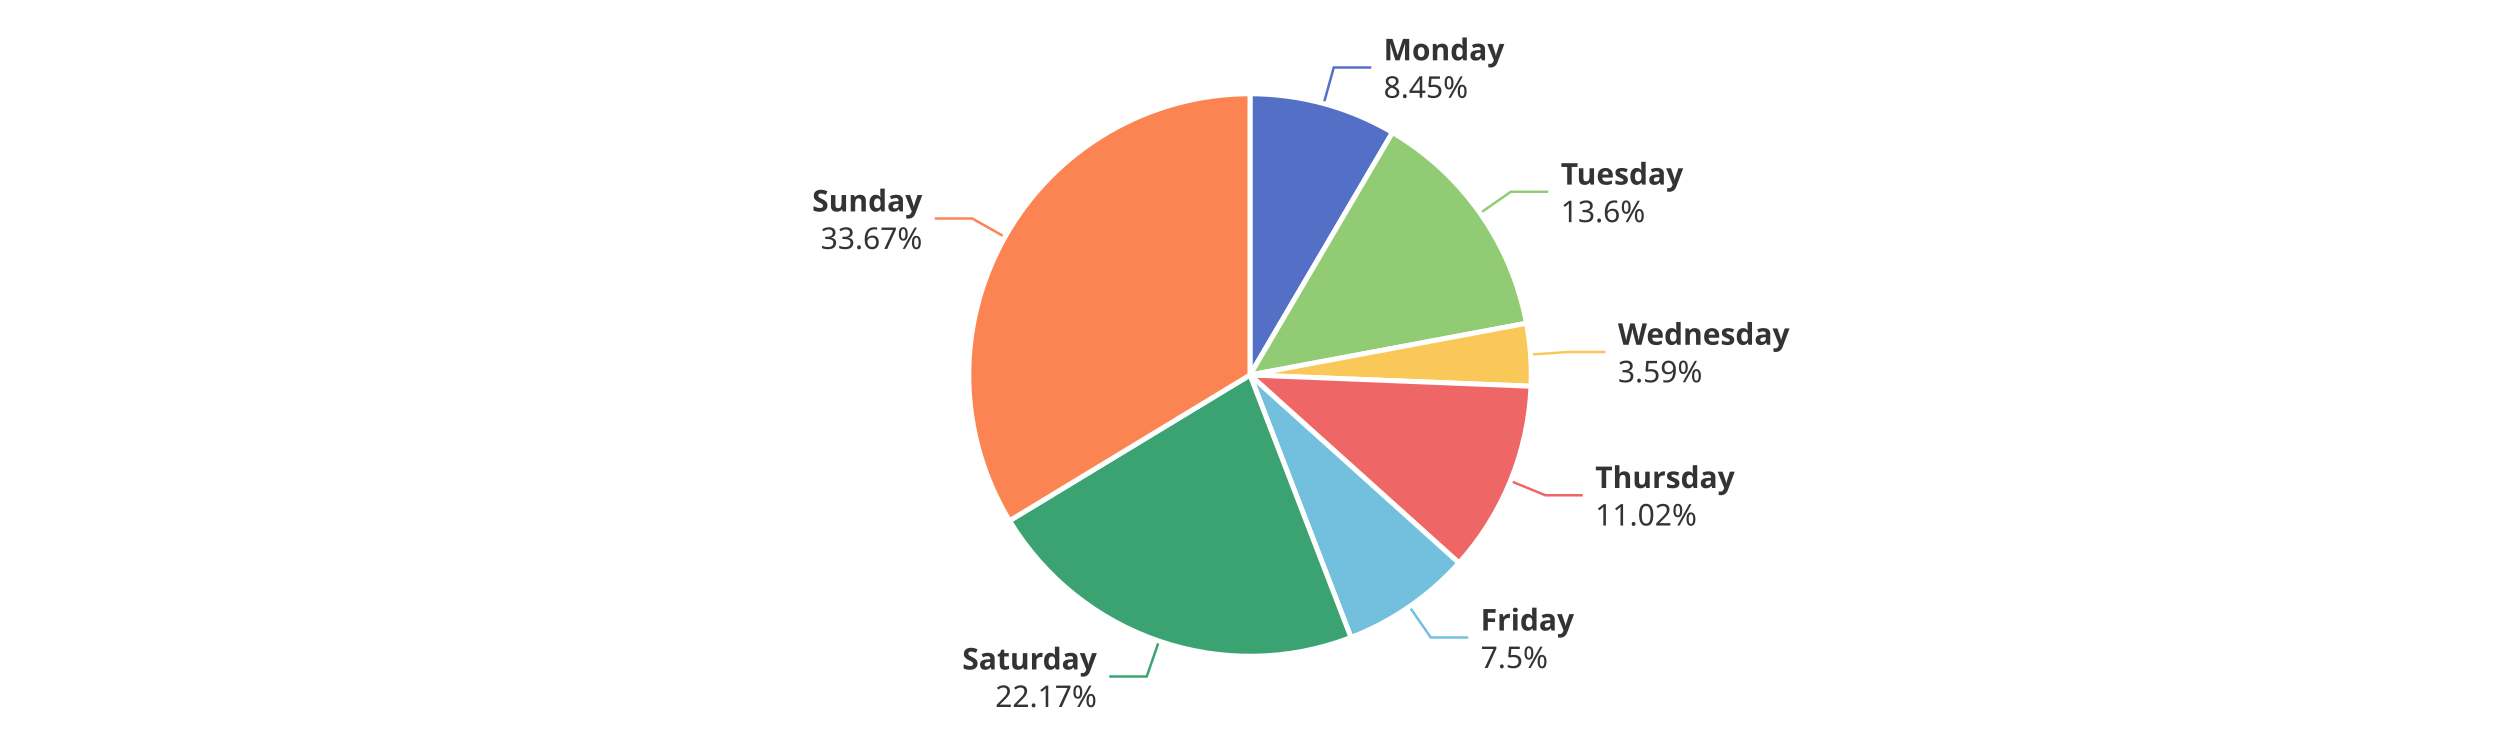
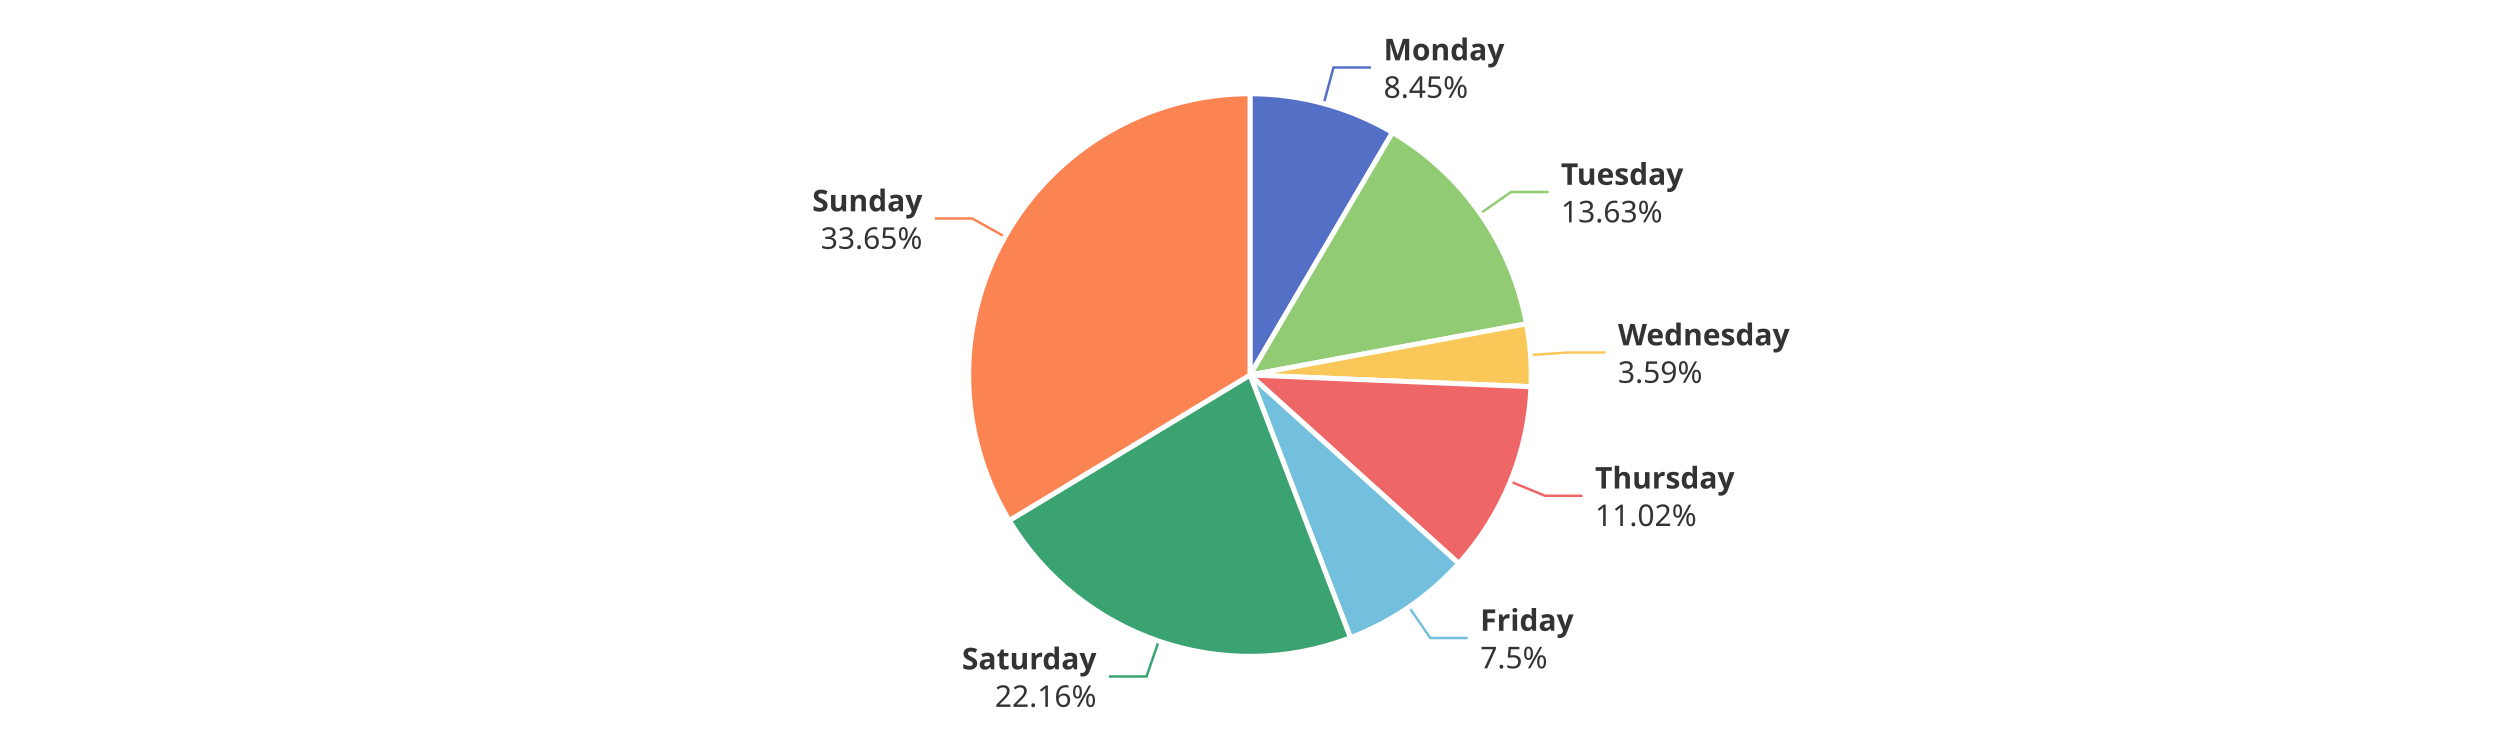
<svg xmlns="http://www.w3.org/2000/svg" width="1000" height="300" version="1.1" baseProfile="full" viewBox="0 0 1000 300">
  <rect width="1000" height="300" x="0" y="0" id="0" fill="#ffffff" />
-   <polyline points="529.5 41.4 533.5 27 548.5 27" fill="none" stroke="#5470c6" />
-   <polyline points="592 85.3 604.3 76.7 619.3 76.7" fill="none" stroke="#91cc75" />
-   <polyline points="612.2 141.8 627.2 140.8 642.2 140.8" fill="none" stroke="#fac858" />
-   <polyline points="604.2 192.4 618.1 198.1 633.1 198.1" fill="none" stroke="#ee6666" />
-   <polyline points="563.8 242.7 572.3 255 587.3 255" fill="none" stroke="#73c0de" />
-   <polyline points="463.6 256.4 458.7 270.6 443.7 270.6" fill="none" stroke="#3ba272" />
-   <polyline points="402 94.8 388.9 87.4 373.9 87.4" fill="none" stroke="#fc8452" />
+   <polyline points="529.5 41.4 533.4 27 548.4 27" fill="none" stroke="#5470c6" />
+   <polyline points="592.1 85.4 604.4 76.8 619.4 76.8" fill="none" stroke="#91cc75" />
+   <polyline points="612.2 142 627.2 141 642.2 141" fill="none" stroke="#fac858" />
+   <polyline points="604.1 192.6 618 198.3 633 198.3" fill="none" stroke="#ee6666" />
+   <polyline points="563.6 242.8 572.1 255.2 587.1 255.2" fill="none" stroke="#73c0de" />
+   <polyline points="463.5 256.4 458.6 270.6 443.6 270.6" fill="none" stroke="#3ba272" />
+   <polyline points="402 94.7 388.9 87.4 373.9 87.4" fill="none" stroke="#fc8452" />
  <path d="M500 37.5A112.5 112.5 0 0 1 557 53L500 150Z" fill="#5470c6" stroke="#fff" stroke-width="2" stroke-linejoin="round" />
-   <path d="M557 53A112.5 112.5 0 0 1 610.6 129.3L500 150Z" fill="#91cc75" stroke="#fff" stroke-width="2" stroke-linejoin="round" />
-   <path d="M610.6 129.3A112.5 112.5 0 0 1 612.4 154.5L500 150Z" fill="#fac858" stroke="#fff" stroke-width="2" stroke-linejoin="round" />
-   <path d="M612.4 154.5A112.5 112.5 0 0 1 583.6 225.2L500 150Z" fill="#ee6666" stroke="#fff" stroke-width="2" stroke-linejoin="round" />
-   <path d="M583.6 225.2A112.5 112.5 0 0 1 540.4 255L500 150Z" fill="#73c0de" stroke="#fff" stroke-width="2" stroke-linejoin="round" />
-   <path d="M540.4 255A112.5 112.5 0 0 1 403.8 208.3L500 150Z" fill="#3ba272" stroke="#fff" stroke-width="2" stroke-linejoin="round" />
-   <path d="M403.8 208.3A112.5 112.5 0 0 1 500 37.5L500 150Z" fill="#fc8452" stroke="#fff" stroke-width="2" stroke-linejoin="round" />
-   <path d="M0 -15l42.8 0l0 30l-42.8 0Z" transform="translate(553.4506 26.9662)" fill="none" />
-   <text dominant-baseline="central" text-anchor="start" style="font-size:12px;font-family:sans-serif;font-weight:bold;" y="-7.5" transform="translate(553.4506 26.9662)" fill="#333" stroke="rgb(255,255,255)" stroke-width="2" paint-order="stroke" stroke-miterlimit="2">Monday</text>
-   <text dominant-baseline="central" text-anchor="start" style="font-size:12px;font-family:sans-serif;" y="7.5" transform="translate(553.4506 26.9662)" fill="#333" stroke="rgb(255,255,255)" stroke-width="2" paint-order="stroke" stroke-miterlimit="2">8.45%</text>
-   <path d="M0 -15l46.2 0l0 30l-46.2 0Z" transform="translate(624.3141 76.6868)" fill="none" />
-   <text dominant-baseline="central" text-anchor="start" style="font-size:12px;font-family:sans-serif;font-weight:bold;" y="-7.5" transform="translate(624.3141 76.6868)" fill="#333" stroke="rgb(255,255,255)" stroke-width="2" paint-order="stroke" stroke-miterlimit="2">Tuesday</text>
-   <text dominant-baseline="central" text-anchor="start" style="font-size:12px;font-family:sans-serif;" y="7.5" transform="translate(624.3141 76.6868)" fill="#333" stroke="rgb(255,255,255)" stroke-width="2" paint-order="stroke" stroke-miterlimit="2">13.6%</text>
-   <path d="M0 -15l63.6 0l0 30l-63.6 0Z" transform="translate(647.1644 140.7553)" fill="none" />
-   <text dominant-baseline="central" text-anchor="start" style="font-size:12px;font-family:sans-serif;font-weight:bold;" y="-7.5" transform="translate(647.1644 140.7553)" fill="#333" stroke="rgb(255,255,255)" stroke-width="2" paint-order="stroke" stroke-miterlimit="2">Wednesday</text>
-   <text dominant-baseline="central" text-anchor="start" style="font-size:12px;font-family:sans-serif;" y="7.5" transform="translate(647.1644 140.7553)" fill="#333" stroke="rgb(255,255,255)" stroke-width="2" paint-order="stroke" stroke-miterlimit="2">3.59%</text>
-   <path d="M0 -15l50.2 0l0 30l-50.2 0Z" transform="translate(638.0989 198.0511)" fill="none" />
-   <text dominant-baseline="central" text-anchor="start" style="font-size:12px;font-family:sans-serif;font-weight:bold;" y="-7.5" transform="translate(638.0989 198.0511)" fill="#333" stroke="rgb(255,255,255)" stroke-width="2" paint-order="stroke" stroke-miterlimit="2">Thursday</text>
-   <text dominant-baseline="central" text-anchor="start" style="font-size:12px;font-family:sans-serif;" y="7.5" transform="translate(638.0989 198.0511)" fill="#333" stroke="rgb(255,255,255)" stroke-width="2" paint-order="stroke" stroke-miterlimit="2">11.02%</text>
-   <path d="M0 -15l33.4 0l0 30l-33.4 0Z" transform="translate(592.2608 255.0458)" fill="none" />
-   <text dominant-baseline="central" text-anchor="start" style="font-size:12px;font-family:sans-serif;font-weight:bold;" y="-7.5" transform="translate(592.2608 255.0458)" fill="#333" stroke="rgb(255,255,255)" stroke-width="2" paint-order="stroke" stroke-miterlimit="2">Friday</text>
-   <text dominant-baseline="central" text-anchor="start" style="font-size:12px;font-family:sans-serif;" y="7.5" transform="translate(592.2608 255.0458)" fill="#333" stroke="rgb(255,255,255)" stroke-width="2" paint-order="stroke" stroke-miterlimit="2">7.5%</text>
-   <path d="M-48.2 -15l48.2 0l0 30l-48.2 0Z" transform="translate(438.7384 270.6389)" fill="none" />
-   <text dominant-baseline="central" text-anchor="end" style="font-size:12px;font-family:sans-serif;font-weight:bold;" y="-7.5" transform="translate(438.7384 270.6389)" fill="#333" stroke="rgb(255,255,255)" stroke-width="2" paint-order="stroke" stroke-miterlimit="2">Saturday</text>
-   <text dominant-baseline="central" text-anchor="end" style="font-size:12px;font-family:sans-serif;" y="7.5" transform="translate(438.7384 270.6389)" fill="#333" stroke="rgb(255,255,255)" stroke-width="2" paint-order="stroke" stroke-miterlimit="2">22.17%</text>
-   <path d="M-40.9 -15l40.9 0l0 30l-40.9 0Z" transform="translate(368.9137 87.4214)" fill="none" />
-   <text dominant-baseline="central" text-anchor="end" style="font-size:12px;font-family:sans-serif;font-weight:bold;" y="-7.5" transform="translate(368.9137 87.4214)" fill="#333" stroke="rgb(255,255,255)" stroke-width="2" paint-order="stroke" stroke-miterlimit="2">Sunday</text>
-   <text dominant-baseline="central" text-anchor="end" style="font-size:12px;font-family:sans-serif;" y="7.5" transform="translate(368.9137 87.4214)" fill="#333" stroke="rgb(255,255,255)" stroke-width="2" paint-order="stroke" stroke-miterlimit="2">33.67%</text>
+   <path d="M557 53A112.5 112.5 0 0 1 610.6 129.5L500 150Z" fill="#91cc75" stroke="#fff" stroke-width="2" stroke-linejoin="round" />
+   <path d="M610.6 129.5A112.5 112.5 0 0 1 612.4 154.7L500 150Z" fill="#fac858" stroke="#fff" stroke-width="2" stroke-linejoin="round" />
+   <path d="M612.4 154.7A112.5 112.5 0 0 1 583.5 225.4L500 150Z" fill="#ee6666" stroke="#fff" stroke-width="2" stroke-linejoin="round" />
+   <path d="M583.5 225.4A112.5 112.5 0 0 1 540.2 255.1L500 150Z" fill="#73c0de" stroke="#fff" stroke-width="2" stroke-linejoin="round" />
+   <path d="M540.2 255.1A112.5 112.5 0 0 1 403.7 208.2L500 150Z" fill="#3ba272" stroke="#fff" stroke-width="2" stroke-linejoin="round" />
+   <path d="M403.7 208.2A112.5 112.5 0 0 1 500 37.5L500 150Z" fill="#fc8452" stroke="#fff" stroke-width="2" stroke-linejoin="round" />
+   <path d="M0 -15l42.8 0l0 30l-42.8 0Z" transform="translate(553.4473 26.9653)" fill="none" />
+   <text dominant-baseline="central" text-anchor="start" style="font-size:12px;font-family:sans-serif;font-weight:bold;" y="-7.5" transform="translate(553.4473 26.9653)" fill="#333" stroke="rgb(255,255,255)" stroke-width="2" paint-order="stroke" stroke-miterlimit="2">Monday</text>
+   <text dominant-baseline="central" text-anchor="start" style="font-size:12px;font-family:sans-serif;" y="7.5" transform="translate(553.4473 26.9653)" fill="#333" stroke="rgb(255,255,255)" stroke-width="2" paint-order="stroke" stroke-miterlimit="2">8.45%</text>
+   <path d="M0 -15l46.2 0l0 30l-46.2 0Z" transform="translate(624.3761 76.7752)" fill="none" />
+   <text dominant-baseline="central" text-anchor="start" style="font-size:12px;font-family:sans-serif;font-weight:bold;" y="-7.5" transform="translate(624.3761 76.7752)" fill="#333" stroke="rgb(255,255,255)" stroke-width="2" paint-order="stroke" stroke-miterlimit="2">Tuesday</text>
+   <text dominant-baseline="central" text-anchor="start" style="font-size:12px;font-family:sans-serif;" y="7.5" transform="translate(624.3761 76.7752)" fill="#333" stroke="rgb(255,255,255)" stroke-width="2" paint-order="stroke" stroke-miterlimit="2">13.63%</text>
+   <path d="M0 -15l63.6 0l0 30l-63.6 0Z" transform="translate(647.1803 140.976)" fill="none" />
+   <text dominant-baseline="central" text-anchor="start" style="font-size:12px;font-family:sans-serif;font-weight:bold;" y="-7.5" transform="translate(647.1803 140.976)" fill="#333" stroke="rgb(255,255,255)" stroke-width="2" paint-order="stroke" stroke-miterlimit="2">Wednesday</text>
+   <text dominant-baseline="central" text-anchor="start" style="font-size:12px;font-family:sans-serif;" y="7.5" transform="translate(647.1803 140.976)" fill="#333" stroke="rgb(255,255,255)" stroke-width="2" paint-order="stroke" stroke-miterlimit="2">3.59%</text>
+   <path d="M0 -15l50.2 0l0 30l-50.2 0Z" transform="translate(638.0176 198.2505)" fill="none" />
+   <text dominant-baseline="central" text-anchor="start" style="font-size:12px;font-family:sans-serif;font-weight:bold;" y="-7.5" transform="translate(638.0176 198.2505)" fill="#333" stroke="rgb(255,255,255)" stroke-width="2" paint-order="stroke" stroke-miterlimit="2">Thursday</text>
+   <text dominant-baseline="central" text-anchor="start" style="font-size:12px;font-family:sans-serif;" y="7.5" transform="translate(638.0176 198.2505)" fill="#333" stroke="rgb(255,255,255)" stroke-width="2" paint-order="stroke" stroke-miterlimit="2">11.02%</text>
+   <path d="M0 -15l33.4 0l0 30l-33.4 0Z" transform="translate(592.0894 255.1635)" fill="none" />
+   <text dominant-baseline="central" text-anchor="start" style="font-size:12px;font-family:sans-serif;font-weight:bold;" y="-7.5" transform="translate(592.0894 255.1635)" fill="#333" stroke="rgb(255,255,255)" stroke-width="2" paint-order="stroke" stroke-miterlimit="2">Friday</text>
+   <text dominant-baseline="central" text-anchor="start" style="font-size:12px;font-family:sans-serif;" y="7.5" transform="translate(592.0894 255.1635)" fill="#333" stroke="rgb(255,255,255)" stroke-width="2" paint-order="stroke" stroke-miterlimit="2">7.5%</text>
+   <path d="M-48.2 -15l48.2 0l0 30l-48.2 0Z" transform="translate(438.5908 270.5883)" fill="none" />
+   <text dominant-baseline="central" text-anchor="end" style="font-size:12px;font-family:sans-serif;font-weight:bold;" y="-7.5" transform="translate(438.5908 270.5883)" fill="#333" stroke="rgb(255,255,255)" stroke-width="2" paint-order="stroke" stroke-miterlimit="2">Saturday</text>
+   <text dominant-baseline="central" text-anchor="end" style="font-size:12px;font-family:sans-serif;" y="7.5" transform="translate(438.5908 270.5883)" fill="#333" stroke="rgb(255,255,255)" stroke-width="2" paint-order="stroke" stroke-miterlimit="2">22.16%</text>
+   <path d="M-40.9 -15l40.9 0l0 30l-40.9 0Z" transform="translate(368.94 87.3748)" fill="none" />
+   <text dominant-baseline="central" text-anchor="end" style="font-size:12px;font-family:sans-serif;font-weight:bold;" y="-7.5" transform="translate(368.94 87.3748)" fill="#333" stroke="rgb(255,255,255)" stroke-width="2" paint-order="stroke" stroke-miterlimit="2">Sunday</text>
+   <text dominant-baseline="central" text-anchor="end" style="font-size:12px;font-family:sans-serif;" y="7.5" transform="translate(368.94 87.3748)" fill="#333" stroke="rgb(255,255,255)" stroke-width="2" paint-order="stroke" stroke-miterlimit="2">33.65%</text>
</svg>
